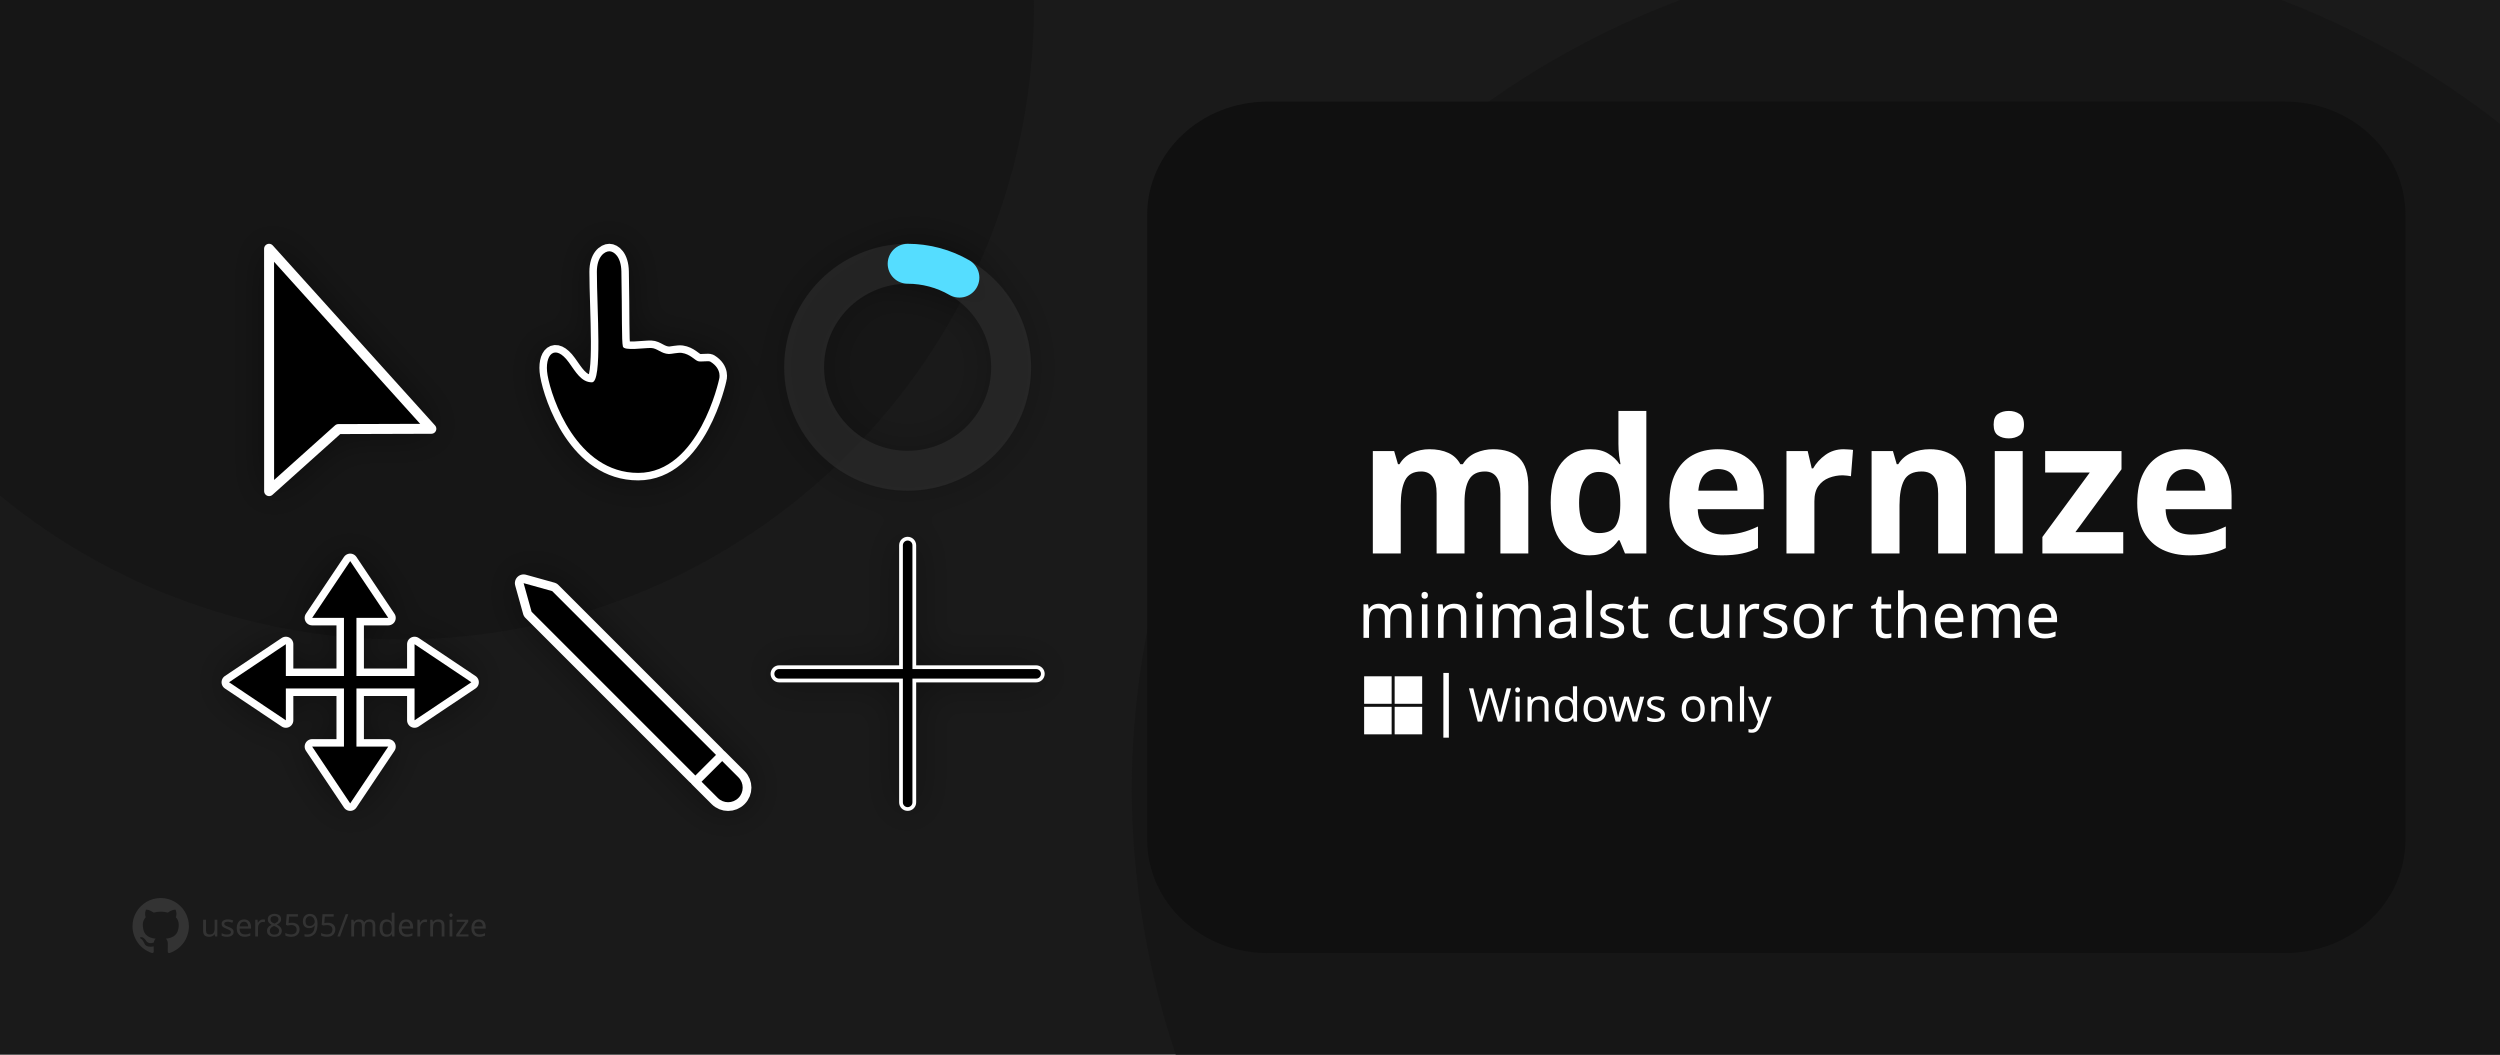
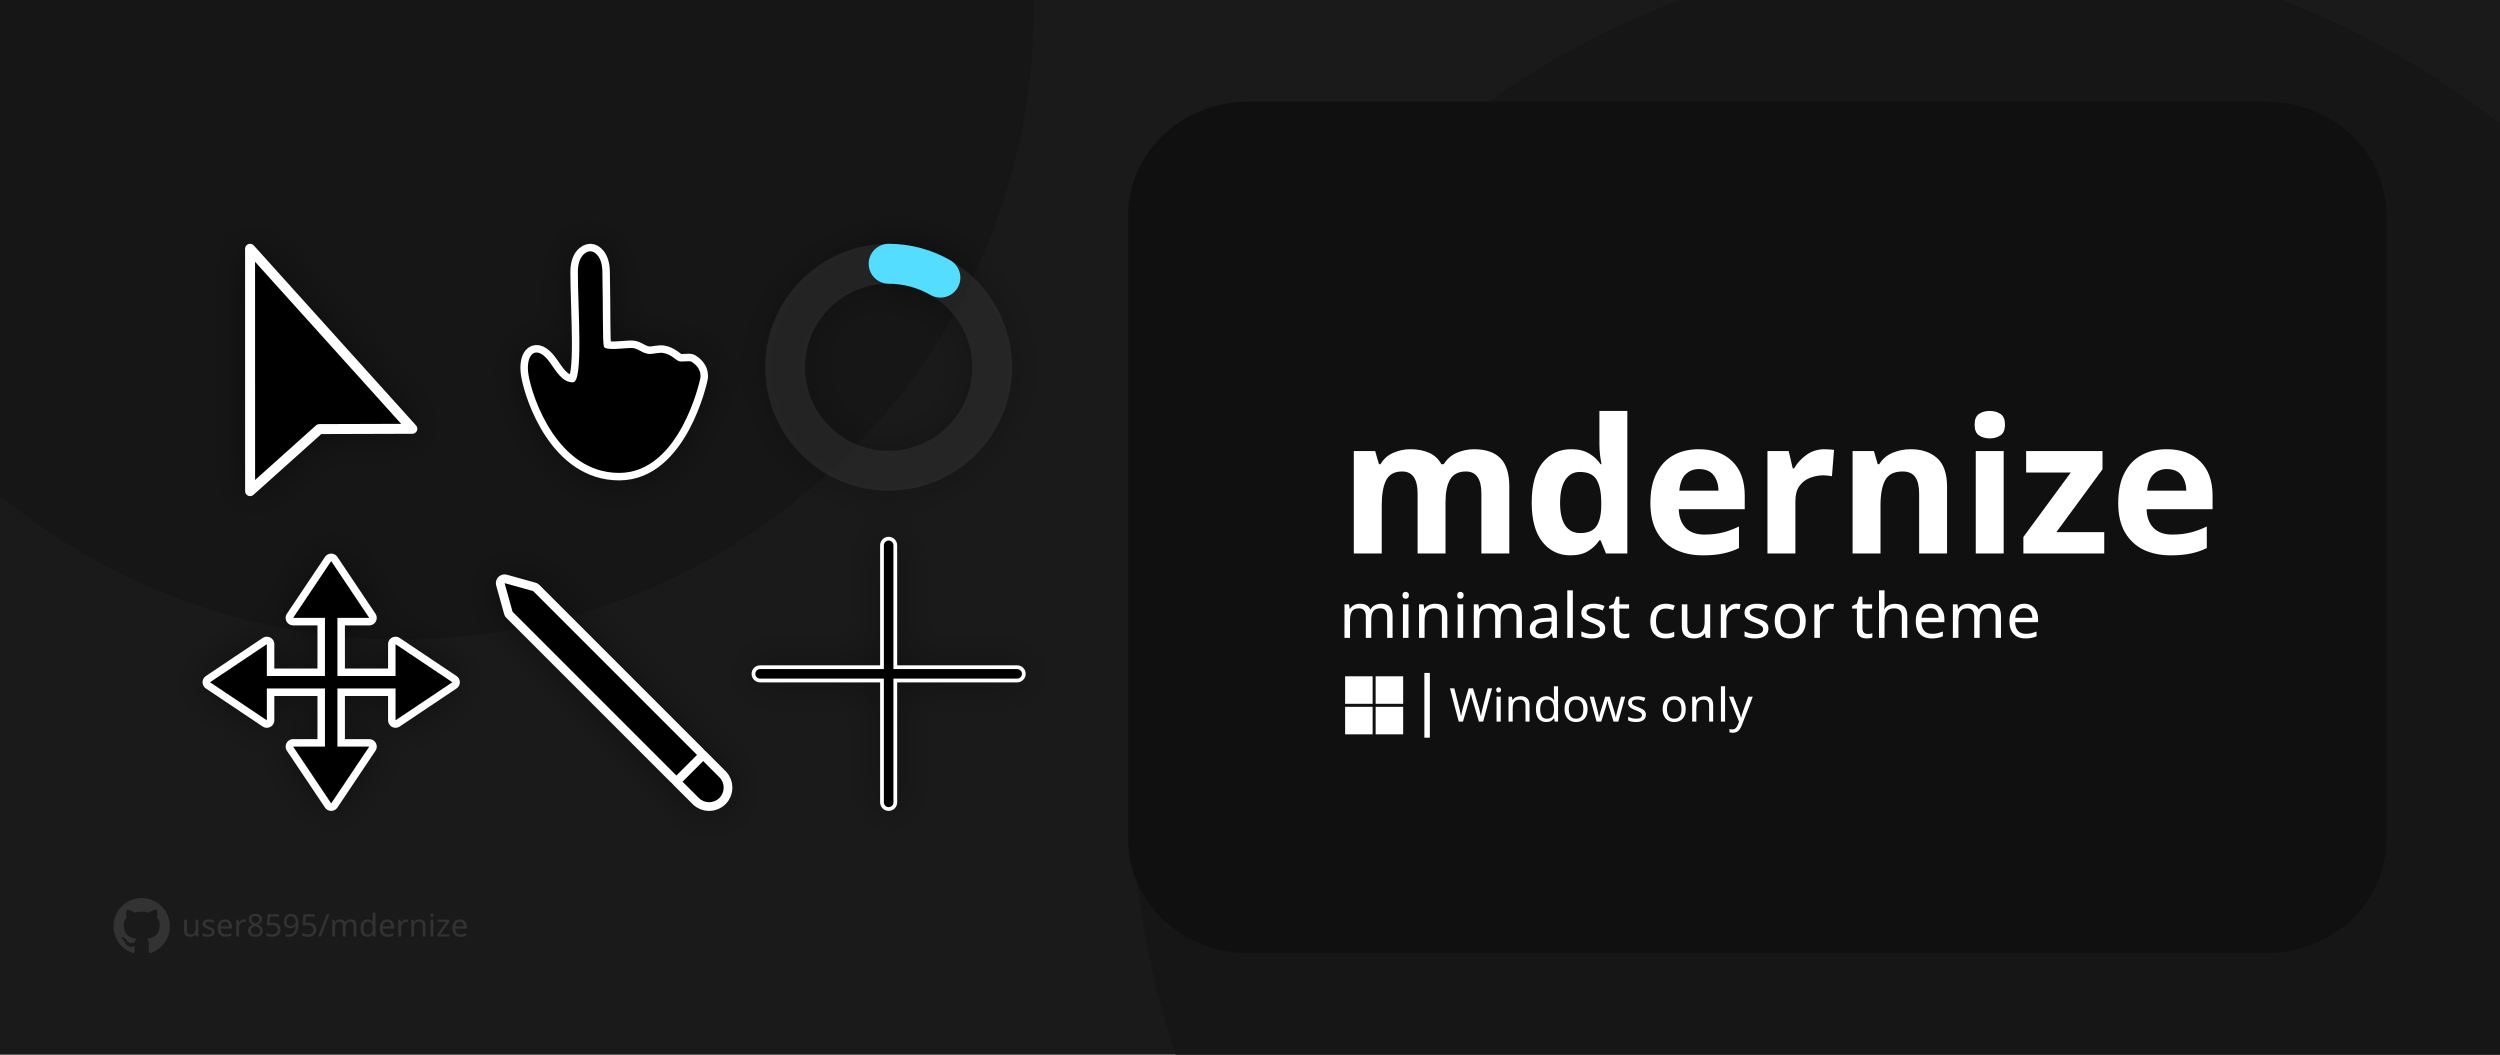
<svg xmlns="http://www.w3.org/2000/svg" width="1280" height="540" viewBox="0 0 338.667 142.875" version="1.1" id="svg1" xml:space="preserve">
  <defs id="defs1">
    <filter style="color-interpolation-filters:sRGB;" id="filter18" x="-0.064" y="-0.088" width="1.123" height="1.174">
      <feFlood result="flood" in="SourceGraphic" flood-opacity="0.435" flood-color="rgb(0,0,0)" id="feFlood17" />
      <feGaussianBlur result="blur" in="SourceGraphic" stdDeviation="2.5" id="feGaussianBlur17" />
      <feOffset result="offset" in="blur" dx="0" dy="0" id="feOffset17" />
      <feComposite result="comp1" operator="in" in="flood" in2="offset" id="feComposite17" />
      <feComposite result="comp2" operator="over" in="SourceGraphic" in2="comp1" id="feComposite18" />
    </filter>
  </defs>
  <g id="layer1">
    <rect style="opacity:1;fill:#1a1a1a;stroke-width:1.5;stroke-linecap:round;stroke-linejoin:round;paint-order:markers fill stroke" id="rect2" width="338.667" height="142.875" x="0" y="0" />
    <path id="rect2-2" style="fill:#161616;stroke-width:1.5;stroke-linecap:round;stroke-linejoin:round;paint-order:markers fill stroke;fill-opacity:1" d="M 0 0 L 0 67.134 A 85.823 85.823 0 0 0 54.241 86.629 A 85.823 85.823 0 0 0 140.064 0.806 A 85.823 85.823 0 0 0 140.045 0 L 0 0 z " />
    <path id="rect2-9" style="fill:#161616;stroke-width:1.5;stroke-linecap:round;stroke-linejoin:round;paint-order:markers fill stroke;fill-opacity:1" d="M 227.608 0 A 114.67 114.67 0 0 0 153.306 107.018 A 114.67 114.67 0 0 0 159.276 142.875 L 338.667 142.875 L 338.667 16.772 A 114.67 114.67 0 0 0 309.068 0 L 227.608 0 z " />
-     <rect style="opacity:1;fill:#101010;fill-opacity:1;stroke-width:0.956;stroke-linecap:round;stroke-linejoin:round;paint-order:markers fill stroke" id="rect2-4" width="170.459" height="115.339" x="155.405" y="13.768" rx="16.284" ry="15.357" />
-     <path fill="#0078d4" d="m 192.656,91.616 h -3.727 v 3.725 h 3.727 z m -4.135,0 h -3.727 v 3.725 h 3.727 z m 4.135,4.135 h -3.727 v 3.727 h 3.727 z m -4.135,0 h -3.727 v 3.727 h 3.727" id="path1" style="fill:#ffffff;stroke-width:0.002" />
-     <text xml:space="preserve" style="font-style:normal;font-variant:normal;font-weight:bold;font-stretch:normal;font-size:25.4px;line-height:0;font-family:Figtree;-inkscape-font-specification:'Figtree Bold';text-align:start;letter-spacing:0px;writing-mode:lr-tb;direction:ltr;text-anchor:start;opacity:1;fill:#ffffff;fill-opacity:1;stroke:none;stroke-width:1.5;stroke-linecap:round;stroke-linejoin:round;stroke-dasharray:none;paint-order:markers fill stroke" x="183.99" y="74.981" id="text2">
-       <tspan id="tspan2" style="font-style:normal;font-variant:normal;font-weight:bold;font-stretch:normal;font-size:25.4px;line-height:0.9;font-family:Figtree;-inkscape-font-specification:'Figtree Bold';fill:#ffffff;stroke:none;stroke-width:1.5" x="183.99" y="74.981">mdernize</tspan>
-       <tspan style="font-style:normal;font-variant:normal;font-weight:300;font-stretch:normal;font-size:8.467px;line-height:0.9;font-family:Figtree;-inkscape-font-specification:'Figtree Light';fill:#ffffff;stroke:none;stroke-width:1.5" x="183.99" y="86.411" id="tspan3">minimalst cursor theme</tspan>
-     </text>
-     <path style="opacity:1;fill:none;fill-opacity:1;stroke:#ffffff;stroke-width:0.744;stroke-linecap:square;stroke-linejoin:round;stroke-dasharray:none;paint-order:markers fill stroke" d="m 195.9,91.536 v 8.021" id="path3" />
-     <text xml:space="preserve" style="font-style:normal;font-variant:normal;font-weight:300;font-stretch:normal;font-size:6.301px;line-height:0.9;font-family:'Segoe UI';-inkscape-font-specification:'Segoe UI Light';text-align:start;letter-spacing:0px;writing-mode:lr-tb;direction:ltr;text-anchor:start;opacity:1;fill:none;fill-opacity:1;stroke:#ffffff;stroke-width:0.744;stroke-linecap:square;stroke-linejoin:round;stroke-dasharray:none;paint-order:markers fill stroke" x="198.919" y="97.752" id="text4">
-       <tspan id="tspan4" style="fill:#ffffff;stroke:none;stroke-width:0.744;-inkscape-font-specification:'Segoe UI Light';font-family:'Segoe UI';font-weight:300;font-style:normal;font-stretch:normal;font-variant:normal" x="198.919" y="97.752">Windows only</tspan>
-     </text>
-     <path d="m 20.755,121.791 q 0.503,-0.14 1.018,-0.14 0.515,0 1.012,0.14 0.503,0.14 0.916,0.388 0.42,0.248 0.77,0.598 0.35,0.35 0.598,0.77 0.248,0.414 0.382,0.91 0.14,0.496 0.14,1.012 0,0.624 -0.197,1.209 -0.191,0.579 -0.535,1.05 -0.344,0.465 -0.827,0.821 -0.477,0.356 -1.044,0.547 -0.134,0.032 -0.197,-0.032 -0.064,-0.064 -0.064,-0.153 0,-0.019 0,-0.382 0.006,-0.363 0.006,-0.668 0,-0.484 -0.261,-0.7 0.197,-0.025 0.363,-0.057 0.172,-0.038 0.35,-0.102 0.185,-0.07 0.331,-0.165 0.146,-0.095 0.28,-0.235 0.134,-0.146 0.223,-0.331 0.089,-0.185 0.14,-0.439 0.057,-0.255 0.057,-0.56 0,-0.598 -0.395,-1.024 0.026,-0.057 0.045,-0.127 0.019,-0.076 0.032,-0.21 0.019,-0.14 -0.013,-0.312 -0.026,-0.178 -0.102,-0.363 -0.013,-0.006 -0.038,-0.006 -0.026,-0.006 -0.121,0.006 -0.095,0.006 -0.204,0.038 -0.108,0.032 -0.299,0.121 -0.185,0.089 -0.382,0.235 -0.458,-0.134 -0.961,-0.134 -0.496,0 -0.948,0.134 -0.204,-0.14 -0.395,-0.229 -0.185,-0.095 -0.299,-0.127 -0.115,-0.032 -0.204,-0.038 -0.083,-0.013 -0.121,-0.006 l -0.032,0.006 q -0.076,0.185 -0.108,0.363 -0.026,0.172 -0.013,0.312 0.019,0.134 0.038,0.21 0.019,0.07 0.045,0.127 -0.395,0.426 -0.395,1.024 0,0.305 0.051,0.56 0.057,0.255 0.14,0.439 0.089,0.185 0.223,0.331 0.14,0.14 0.28,0.235 0.146,0.095 0.331,0.165 0.185,0.064 0.35,0.102 0.165,0.032 0.363,0.057 -0.191,0.172 -0.242,0.509 -0.083,0.038 -0.172,0.064 -0.083,0.025 -0.216,0.032 -0.127,0.006 -0.248,-0.019 -0.121,-0.032 -0.255,-0.127 -0.127,-0.102 -0.223,-0.267 -0.038,-0.057 -0.089,-0.115 -0.045,-0.057 -0.121,-0.121 -0.07,-0.07 -0.172,-0.115 -0.102,-0.045 -0.204,-0.045 -0.114,0.006 -0.159,0.038 -0.038,0.025 -0.013,0.07 0.026,0.038 0.07,0.076 0.045,0.038 0.108,0.07 0.108,0.057 0.223,0.242 0.121,0.185 0.165,0.299 0.026,0.064 0.057,0.121 0.032,0.057 0.089,0.134 0.064,0.07 0.159,0.121 0.102,0.051 0.229,0.089 0.134,0.032 0.325,0.032 0.197,0 0.42,-0.051 0,0.191 0.006,0.445 0.006,0.248 0.006,0.267 0,0.089 -0.07,0.153 -0.064,0.057 -0.197,0.032 -0.56,-0.191 -1.044,-0.541 -0.484,-0.356 -0.827,-0.821 -0.344,-0.471 -0.541,-1.056 -0.197,-0.585 -0.197,-1.209 0,-0.515 0.134,-1.012 0.14,-0.496 0.388,-0.91 0.248,-0.42 0.598,-0.77 0.35,-0.35 0.764,-0.598 0.42,-0.248 0.916,-0.388 z" id="text5" style="font-weight:300;font-size:8.467px;line-height:0.9;font-family:Figtree;-inkscape-font-specification:'Figtree Light';letter-spacing:0px;fill:#333333;stroke-width:1.466;stroke-linecap:square;stroke-linejoin:round;paint-order:markers fill stroke" aria-label="" />
-     <text xml:space="preserve" style="font-style:normal;font-variant:normal;font-weight:300;font-stretch:normal;font-size:4.233px;line-height:0.9;font-family:Figtree;-inkscape-font-specification:'Figtree Light';text-align:start;letter-spacing:0px;writing-mode:lr-tb;direction:ltr;text-anchor:start;opacity:1;fill:#333333;fill-opacity:1;stroke:none;stroke-width:1;stroke-linecap:square;stroke-linejoin:round;stroke-dasharray:none;paint-order:markers fill stroke" x="27.187" y="126.861" id="text6">
-       <tspan id="tspan5" style="font-size:4.233px;stroke-width:1;fill:#333333" x="27.187" y="126.861">user8595/mdernize</tspan>
-     </text>
-     <g id="g7" transform="translate(1.306996,1.854399)" style="filter:url(#filter18)">
-       <path id="path1-9" style="fill:#000000;stroke:#ffffff;stroke-width:1.352;stroke-linecap:round;stroke-linejoin:round;stroke-dasharray:none;paint-order:markers fill stroke" d="m 57.125,56.232 -12.595,0.04 -9.38,8.405 -0.007,-32.83 z" />
-       <g id="layer1-5" transform="matrix(0.6759999,0,0,0.6759999,66.39567,23.20308)">
-         <g id="path1-2" />
-         <g id="path2">
-           <path style="fill:#000000;stroke:#ffffff;stroke-width:3;stroke-linecap:round;stroke-linejoin:round;paint-order:stroke markers fill" d="m 19.458,17.399 c 0,7.535 1.141,22.15 -0.991,22.15 -2.132,0 -3.27,-2.11 -4.611,-3.974 -2.817,-3.914 -4.977,-1.577 -4.282,2.529 0.773,4.571 5.821,19.596 18.163,19.596 12.22,0 16.208,-18.728 16.208,-18.728 0,0 0.715,-2.061 -1.747,-3.568 -0.376,-0.23 -1.922,0.105 -2.488,-0.097 -0.697,-0.249 -1.565,-1.407 -3.236,-1.654 -0.725,-0.107 -2.114,0.24 -2.59,0.22 -1.57,-0.068 -2.309,-1.166 -3.573,-1.205 -1.301,-0.04 -5.408,0.634 -5.637,-0.289 -0.279,-1.126 -0.136,-6.144 -0.305,-15.046 -0.056,-2.982 -1.504,-4.046 -2.409,-4.046 -0.952,0 -2.502,1.074 -2.502,4.112 z" id="path3-4" />
-         </g>
-       </g>
-       <g id="layer1-4" transform="matrix(0.6759999,0,0,0.6759999,23.23989,67.67373)">
-         <g id="path1-23" />
-         <g id="path2-2">
-           <path id="path4-4" style="stroke:#ffffff;stroke-width:3;stroke-linecap:round;stroke-linejoin:round;stroke-dasharray:none;paint-order:stroke markers fill" d="M 33.867,9.587 26.241,20.97 h 6.375 V 32.617 H 20.97 V 26.241 L 9.587,33.867 20.97,41.493 v -6.375 h 11.646 v 11.646 h -6.375 l 7.626,11.383 7.626,-11.383 H 35.116 V 35.117 h 11.647 v 6.375 L 58.146,33.867 46.763,26.241 v 6.376 H 35.116 V 20.97 h 6.376 z" />
-         </g>
-       </g>
-       <g id="g6" transform="matrix(0.6759999,0,0,0.6759999,237.4307,119.0912)">
-         <circle style="opacity:0.5;fill:none;stroke:#333333;stroke-width:8;stroke-linecap:round;stroke-linejoin:round;stroke-dasharray:none;paint-order:stroke markers fill" id="path3-0-4-8-8-5-6-2-2-7-06-8" cx="-171.275" cy="-105.315" r="20.744" />
-         <path style="fill:none;stroke:#55ddff;stroke-width:8;stroke-linecap:round;stroke-linejoin:round;stroke-dasharray:none;paint-order:stroke markers fill" id="path3-0-3-6-4-8-9-3-0-6-5-18-8" d="m -171.275,-126.058 a 20.744,20.744 0 0 1 10.372,2.779" />
-       </g>
-       <g id="layer1-1" transform="matrix(0.6759999,0,0,0.6759999,61.56702,69.08328)">
-         <g id="path1-8" />
-         <g id="path2-9">
-           <g id="g13" transform="matrix(1.033364,-1.033364,1.033364,1.033364,-27.05387,26.73758)" style="stroke-width:0.684">
-             <path d="m 28.027,47.594 h -4 v 3.75 c 0,1.105 0.895,2 2,2 1.105,0 2,-0.896 2,-2 z" style="fill:#000000;stroke:#ffffff;stroke-width:2.395;stroke-linecap:round;stroke-linejoin:round;stroke-dasharray:none;paint-order:stroke markers fill" id="path9" />
-             <path d="m 26.027,11.689 -2,3.544 v 31.765 h 4 v -31.765 z" style="fill:#000000;stroke:#ffffff;stroke-width:2.395;stroke-linecap:round;stroke-linejoin:round;stroke-dasharray:none;paint-order:stroke markers fill" id="path8" />
+     <g id="g1" transform="translate(-2.574807)">
+       <rect style="opacity:1;fill:#101010;fill-opacity:1;stroke-width:0.956;stroke-linecap:round;stroke-linejoin:round;paint-order:markers fill stroke" id="rect2-4" width="170.459" height="115.339" x="155.405" y="13.768" rx="16.284" ry="15.357" />
+       <path fill="#0078d4" d="m 192.656,91.616 h -3.727 v 3.725 h 3.727 z m -4.135,0 h -3.727 v 3.725 h 3.727 z m 4.135,4.135 h -3.727 v 3.727 h 3.727 z m -4.135,0 h -3.727 v 3.727 h 3.727" id="path1" style="fill:#ffffff;stroke-width:0.002" />
+       <text xml:space="preserve" style="font-style:normal;font-variant:normal;font-weight:bold;font-stretch:normal;font-size:25.4px;line-height:0;font-family:Figtree;-inkscape-font-specification:'Figtree Bold';text-align:start;letter-spacing:0px;writing-mode:lr-tb;direction:ltr;text-anchor:start;opacity:1;fill:#ffffff;fill-opacity:1;stroke:none;stroke-width:1.5;stroke-linecap:round;stroke-linejoin:round;stroke-dasharray:none;paint-order:markers fill stroke" x="183.99" y="74.981" id="text2">
+         <tspan id="tspan2" style="font-style:normal;font-variant:normal;font-weight:bold;font-stretch:normal;font-size:25.4px;line-height:0.9;font-family:Figtree;-inkscape-font-specification:'Figtree Bold';fill:#ffffff;stroke:none;stroke-width:1.5" x="183.99" y="74.981">mdernize</tspan>
+         <tspan style="font-style:normal;font-variant:normal;font-weight:300;font-stretch:normal;font-size:8.467px;line-height:0.9;font-family:Figtree;-inkscape-font-specification:'Figtree Light';fill:#ffffff;stroke:none;stroke-width:1.5" x="183.99" y="86.411" id="tspan3">minimalst cursor theme</tspan>
+       </text>
+       <path style="opacity:1;fill:none;fill-opacity:1;stroke:#ffffff;stroke-width:0.744;stroke-linecap:square;stroke-linejoin:round;stroke-dasharray:none;paint-order:markers fill stroke" d="m 195.9,91.536 v 8.021" id="path3" />
+       <text xml:space="preserve" style="font-style:normal;font-variant:normal;font-weight:300;font-stretch:normal;font-size:6.301px;line-height:0.9;font-family:'Segoe UI';-inkscape-font-specification:'Segoe UI Light';text-align:start;letter-spacing:0px;writing-mode:lr-tb;direction:ltr;text-anchor:start;opacity:1;fill:none;fill-opacity:1;stroke:#ffffff;stroke-width:0.744;stroke-linecap:square;stroke-linejoin:round;stroke-dasharray:none;paint-order:markers fill stroke" x="198.919" y="97.752" id="text4">
+         <tspan id="tspan4" style="font-style:normal;font-variant:normal;font-weight:300;font-stretch:normal;font-family:'Segoe UI';-inkscape-font-specification:'Segoe UI Light';fill:#ffffff;stroke:none;stroke-width:0.744" x="198.919" y="97.752">Windows only</tspan>
+       </text>
+       <path d="m 20.755,121.791 q 0.503,-0.14 1.018,-0.14 0.515,0 1.012,0.14 0.503,0.14 0.916,0.388 0.42,0.248 0.77,0.598 0.35,0.35 0.598,0.77 0.248,0.414 0.382,0.91 0.14,0.496 0.14,1.012 0,0.624 -0.197,1.209 -0.191,0.579 -0.535,1.05 -0.344,0.465 -0.827,0.821 -0.477,0.356 -1.044,0.547 -0.134,0.032 -0.197,-0.032 -0.064,-0.064 -0.064,-0.153 0,-0.019 0,-0.382 0.006,-0.363 0.006,-0.668 0,-0.484 -0.261,-0.7 0.197,-0.025 0.363,-0.057 0.172,-0.038 0.35,-0.102 0.185,-0.07 0.331,-0.165 0.146,-0.095 0.28,-0.235 0.134,-0.146 0.223,-0.331 0.089,-0.185 0.14,-0.439 0.057,-0.255 0.057,-0.56 0,-0.598 -0.395,-1.024 0.026,-0.057 0.045,-0.127 0.019,-0.076 0.032,-0.21 0.019,-0.14 -0.013,-0.312 -0.026,-0.178 -0.102,-0.363 -0.013,-0.006 -0.038,-0.006 -0.026,-0.006 -0.121,0.006 -0.095,0.006 -0.204,0.038 -0.108,0.032 -0.299,0.121 -0.185,0.089 -0.382,0.235 -0.458,-0.134 -0.961,-0.134 -0.496,0 -0.948,0.134 -0.204,-0.14 -0.395,-0.229 -0.185,-0.095 -0.299,-0.127 -0.115,-0.032 -0.204,-0.038 -0.083,-0.013 -0.121,-0.006 l -0.032,0.006 q -0.076,0.185 -0.108,0.363 -0.026,0.172 -0.013,0.312 0.019,0.134 0.038,0.21 0.019,0.07 0.045,0.127 -0.395,0.426 -0.395,1.024 0,0.305 0.051,0.56 0.057,0.255 0.14,0.439 0.089,0.185 0.223,0.331 0.14,0.14 0.28,0.235 0.146,0.095 0.331,0.165 0.185,0.064 0.35,0.102 0.165,0.032 0.363,0.057 -0.191,0.172 -0.242,0.509 -0.083,0.038 -0.172,0.064 -0.083,0.025 -0.216,0.032 -0.127,0.006 -0.248,-0.019 -0.121,-0.032 -0.255,-0.127 -0.127,-0.102 -0.223,-0.267 -0.038,-0.057 -0.089,-0.115 -0.045,-0.057 -0.121,-0.121 -0.07,-0.07 -0.172,-0.115 -0.102,-0.045 -0.204,-0.045 -0.114,0.006 -0.159,0.038 -0.038,0.025 -0.013,0.07 0.026,0.038 0.07,0.076 0.045,0.038 0.108,0.07 0.108,0.057 0.223,0.242 0.121,0.185 0.165,0.299 0.026,0.064 0.057,0.121 0.032,0.057 0.089,0.134 0.064,0.07 0.159,0.121 0.102,0.051 0.229,0.089 0.134,0.032 0.325,0.032 0.197,0 0.42,-0.051 0,0.191 0.006,0.445 0.006,0.248 0.006,0.267 0,0.089 -0.07,0.153 -0.064,0.057 -0.197,0.032 -0.56,-0.191 -1.044,-0.541 -0.484,-0.356 -0.827,-0.821 -0.344,-0.471 -0.541,-1.056 -0.197,-0.585 -0.197,-1.209 0,-0.515 0.134,-1.012 0.14,-0.496 0.388,-0.91 0.248,-0.42 0.598,-0.77 0.35,-0.35 0.764,-0.598 0.42,-0.248 0.916,-0.388 z" id="text5" style="font-weight:300;font-size:8.467px;line-height:0.9;font-family:Figtree;-inkscape-font-specification:'Figtree Light';letter-spacing:0px;fill:#333333;stroke-width:1.466;stroke-linecap:square;stroke-linejoin:round;paint-order:markers fill stroke" aria-label="" />
+       <text xml:space="preserve" style="font-style:normal;font-variant:normal;font-weight:300;font-stretch:normal;font-size:4.233px;line-height:0.9;font-family:Figtree;-inkscape-font-specification:'Figtree Light';text-align:start;letter-spacing:0px;writing-mode:lr-tb;direction:ltr;text-anchor:start;opacity:1;fill:#333333;fill-opacity:1;stroke:none;stroke-width:1;stroke-linecap:square;stroke-linejoin:round;stroke-dasharray:none;paint-order:markers fill stroke" x="27.187" y="126.861" id="text6">
+         <tspan id="tspan5" style="font-size:4.233px;fill:#333333;stroke-width:1" x="27.187" y="126.861">user8595/mdernize</tspan>
+       </text>
+       <g id="g7" transform="translate(1.306996,1.854399)" style="filter:url(#filter18)">
+         <path id="path1-9" style="fill:#000000;stroke:#ffffff;stroke-width:1.352;stroke-linecap:round;stroke-linejoin:round;stroke-dasharray:none;paint-order:markers fill stroke" d="m 57.125,56.232 -12.595,0.04 -9.38,8.405 -0.007,-32.83 z" />
+         <g id="layer1-5" transform="matrix(0.6759999,0,0,0.6759999,66.39567,23.20308)">
+           <g id="path1-2" />
+           <g id="path2">
+             <path style="fill:#000000;stroke:#ffffff;stroke-width:3;stroke-linecap:round;stroke-linejoin:round;paint-order:stroke markers fill" d="m 19.458,17.399 c 0,7.535 1.141,22.15 -0.991,22.15 -2.132,0 -3.27,-2.11 -4.611,-3.974 -2.817,-3.914 -4.977,-1.577 -4.282,2.529 0.773,4.571 5.821,19.596 18.163,19.596 12.22,0 16.208,-18.728 16.208,-18.728 0,0 0.715,-2.061 -1.747,-3.568 -0.376,-0.23 -1.922,0.105 -2.488,-0.097 -0.697,-0.249 -1.565,-1.407 -3.236,-1.654 -0.725,-0.107 -2.114,0.24 -2.59,0.22 -1.57,-0.068 -2.309,-1.166 -3.573,-1.205 -1.301,-0.04 -5.408,0.634 -5.637,-0.289 -0.279,-1.126 -0.136,-6.144 -0.305,-15.046 -0.056,-2.982 -1.504,-4.046 -2.409,-4.046 -0.952,0 -2.502,1.074 -2.502,4.112 z" id="path3-4" />
          </g>
        </g>
-       </g>
-       <g id="layer1-3" transform="matrix(0.6759999,0,0,0.6759999,98.75481,66.53543)">
-         <path style="stroke-linecap:round;stroke-linejoin:round;paint-order:markers fill stroke" d="M 33.867,10.346 V 57.387" id="path2-8" />
-         <path id="path3-7" style="stroke:#ffffff;stroke-width:1.5;stroke-linecap:round;stroke-linejoin:round;stroke-dasharray:none;paint-order:stroke markers fill" d="M 33.868,7.153 A 0.958,0.958 0 0 0 32.91,8.111 V 32.91 H 8.111 a 0.958,0.958 0 0 0 -0.958,0.958 0.958,0.958 0 0 0 0.958,0.958 H 32.91 v 24.796 a 0.958,0.958 0 0 0 0.958,0.958 0.958,0.958 0 0 0 0.958,-0.958 V 34.826 h 24.796 a 0.958,0.958 0 0 0 0.958,-0.958 0.958,0.958 0 0 0 -0.958,-0.958 H 34.826 V 8.111 A 0.958,0.958 0 0 0 33.868,7.153 Z" />
+         <g id="layer1-4" transform="matrix(0.6759999,0,0,0.6759999,23.23989,67.67373)">
+           <g id="path1-23" />
+           <g id="path2-2">
+             <path id="path4-4" style="stroke:#ffffff;stroke-width:3;stroke-linecap:round;stroke-linejoin:round;stroke-dasharray:none;paint-order:stroke markers fill" d="M 33.867,9.587 26.241,20.97 h 6.375 V 32.617 H 20.97 V 26.241 L 9.587,33.867 20.97,41.493 v -6.375 h 11.646 v 11.646 h -6.375 l 7.626,11.383 7.626,-11.383 H 35.116 V 35.117 h 11.647 v 6.375 L 58.146,33.867 46.763,26.241 v 6.376 H 35.116 V 20.97 h 6.376 z" />
+           </g>
+         </g>
+         <g id="g6" transform="matrix(0.6759999,0,0,0.6759999,237.4307,119.0912)">
+           <circle style="opacity:0.5;fill:none;stroke:#333333;stroke-width:8;stroke-linecap:round;stroke-linejoin:round;stroke-dasharray:none;paint-order:stroke markers fill" id="path3-0-4-8-8-5-6-2-2-7-06-8" cx="-171.275" cy="-105.315" r="20.744" />
+           <path style="fill:none;stroke:#55ddff;stroke-width:8;stroke-linecap:round;stroke-linejoin:round;stroke-dasharray:none;paint-order:stroke markers fill" id="path3-0-3-6-4-8-9-3-0-6-5-18-8" d="m -171.275,-126.058 a 20.744,20.744 0 0 1 10.372,2.779" />
+         </g>
+         <g id="layer1-1" transform="matrix(0.6759999,0,0,0.6759999,61.56702,69.08328)">
+           <g id="path1-8" />
+           <g id="path2-9">
+             <g id="g13" transform="matrix(1.033364,-1.033364,1.033364,1.033364,-27.05387,26.73758)" style="stroke-width:0.684">
+               <path d="m 28.027,47.594 h -4 v 3.75 c 0,1.105 0.895,2 2,2 1.105,0 2,-0.896 2,-2 z" style="fill:#000000;stroke:#ffffff;stroke-width:2.395;stroke-linecap:round;stroke-linejoin:round;stroke-dasharray:none;paint-order:stroke markers fill" id="path9" />
+               <path d="m 26.027,11.689 -2,3.544 v 31.765 h 4 v -31.765 z" style="fill:#000000;stroke:#ffffff;stroke-width:2.395;stroke-linecap:round;stroke-linejoin:round;stroke-dasharray:none;paint-order:stroke markers fill" id="path8" />
+             </g>
+           </g>
+         </g>
+         <g id="layer1-3" transform="matrix(0.6759999,0,0,0.6759999,98.75481,66.53543)">
+           <path style="stroke-linecap:round;stroke-linejoin:round;paint-order:markers fill stroke" d="M 33.867,10.346 V 57.387" id="path2-8" />
+           <path id="path3-7" style="stroke:#ffffff;stroke-width:1.5;stroke-linecap:round;stroke-linejoin:round;stroke-dasharray:none;paint-order:stroke markers fill" d="M 33.868,7.153 A 0.958,0.958 0 0 0 32.91,8.111 V 32.91 H 8.111 a 0.958,0.958 0 0 0 -0.958,0.958 0.958,0.958 0 0 0 0.958,0.958 H 32.91 v 24.796 a 0.958,0.958 0 0 0 0.958,0.958 0.958,0.958 0 0 0 0.958,-0.958 V 34.826 h 24.796 a 0.958,0.958 0 0 0 0.958,-0.958 0.958,0.958 0 0 0 -0.958,-0.958 H 34.826 V 8.111 A 0.958,0.958 0 0 0 33.868,7.153 Z" />
+         </g>
      </g>
    </g>
  </g>
</svg>
